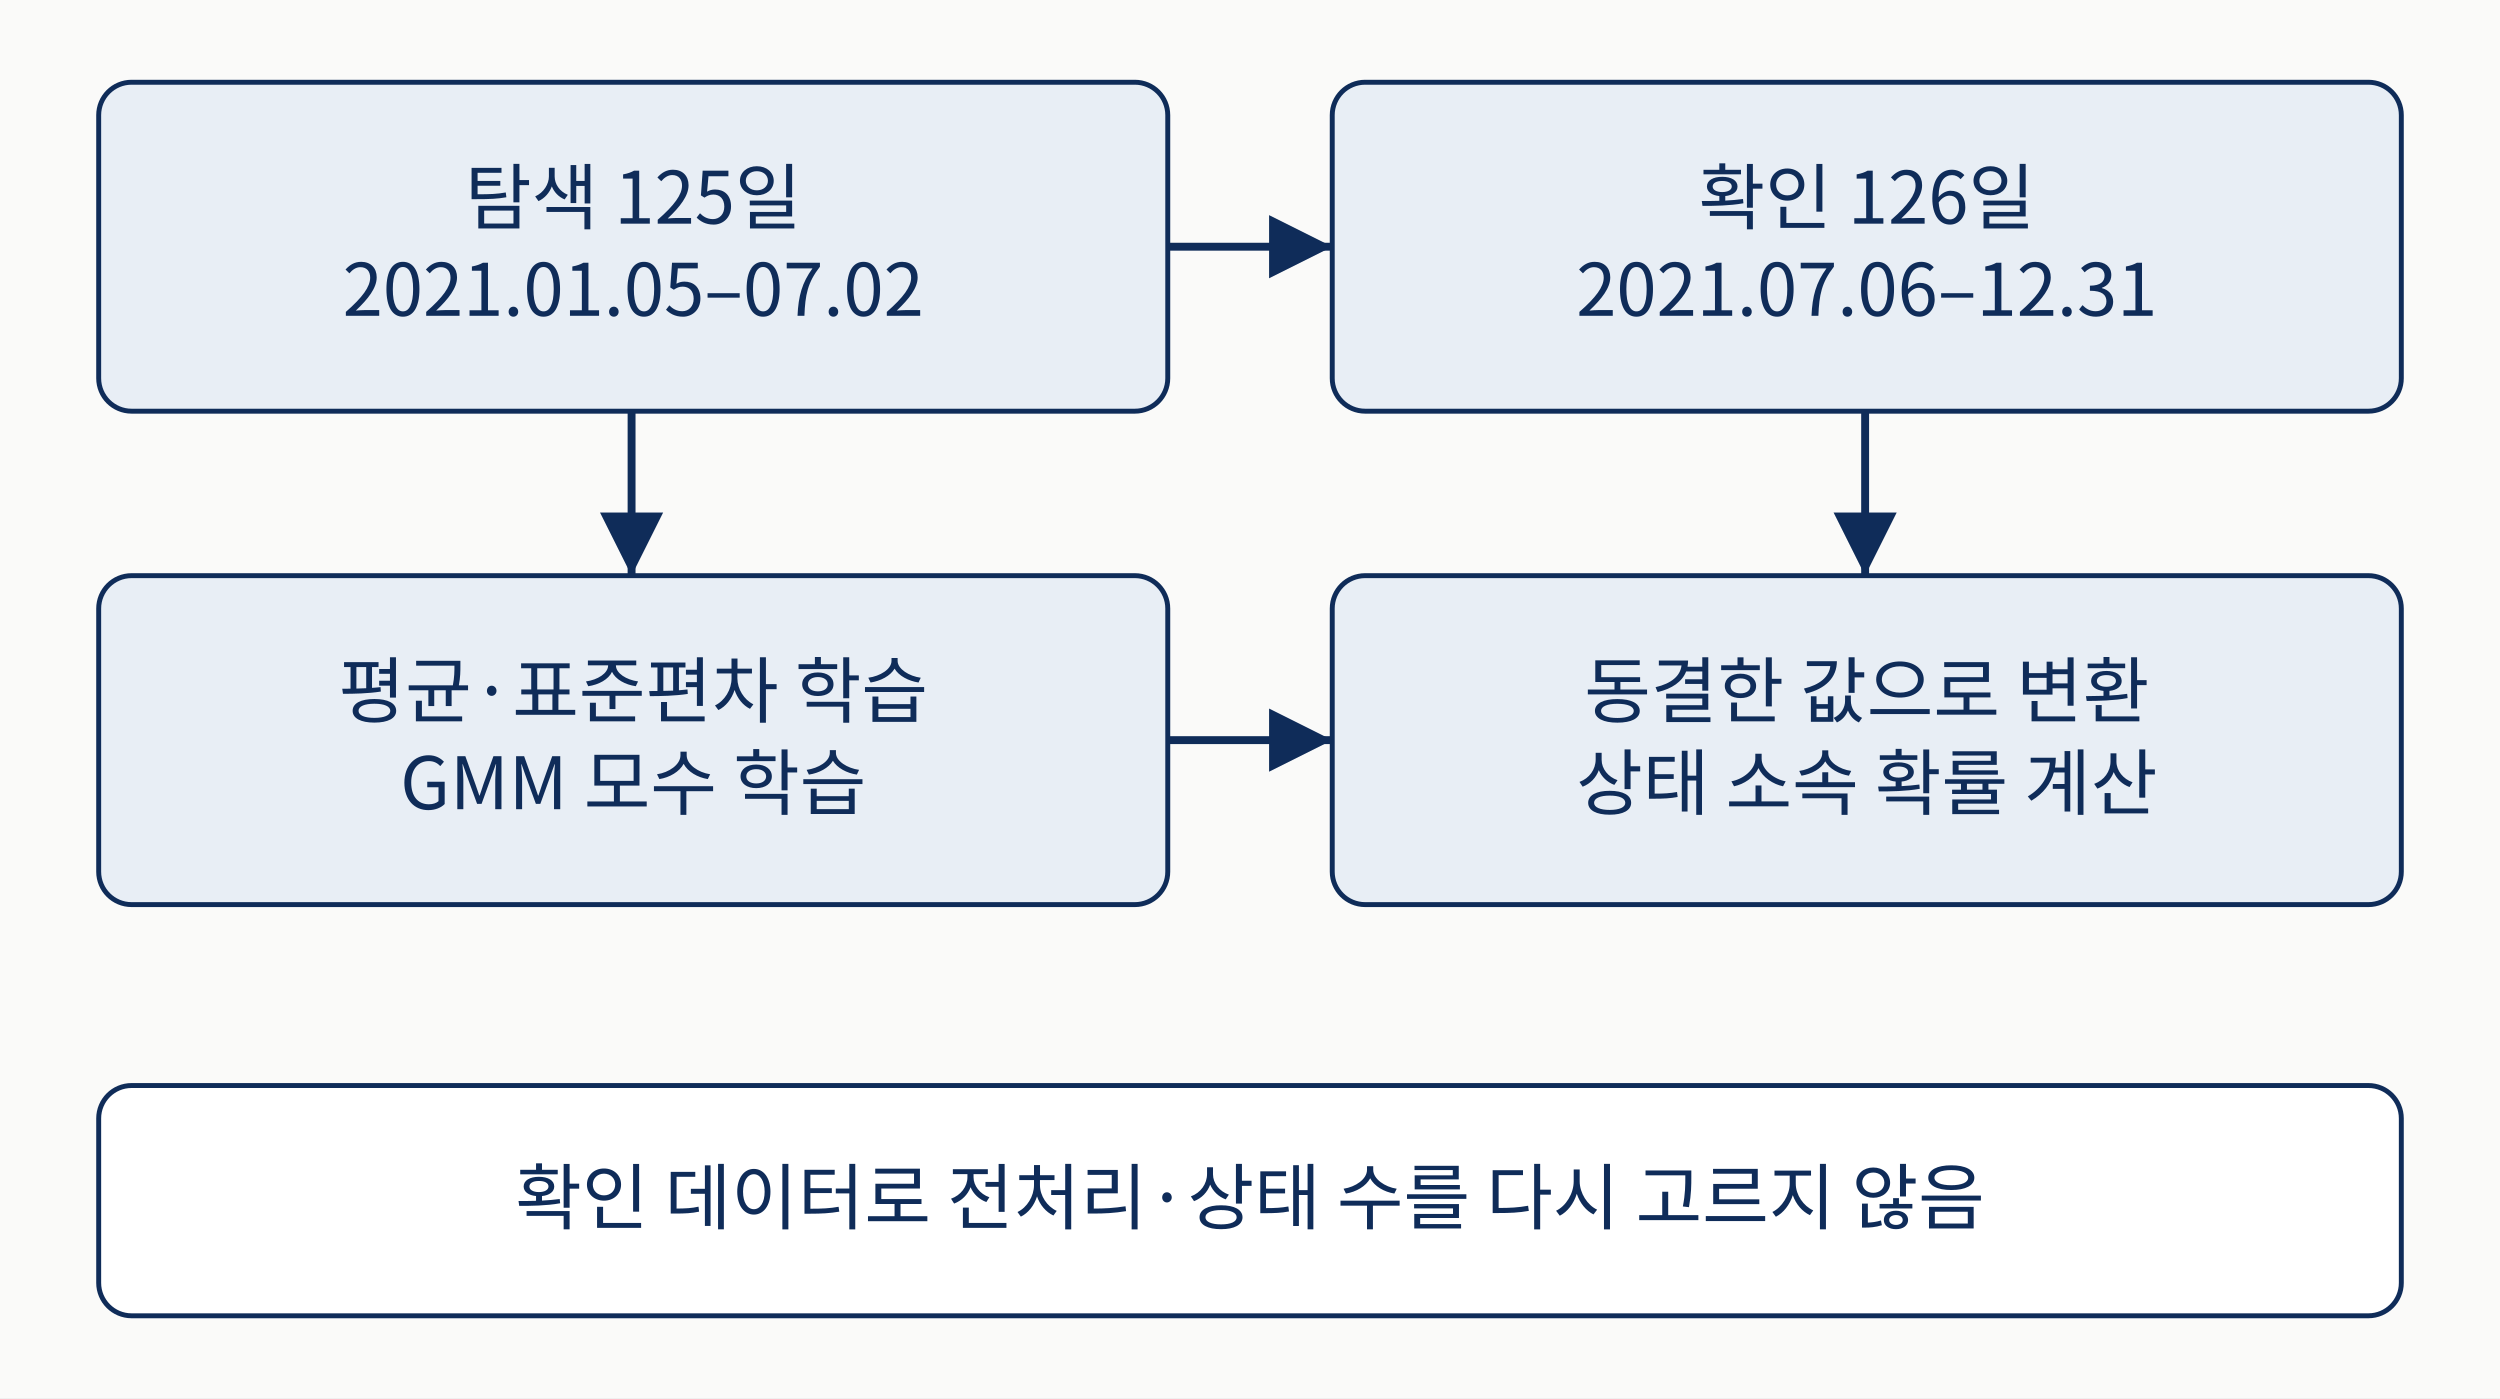
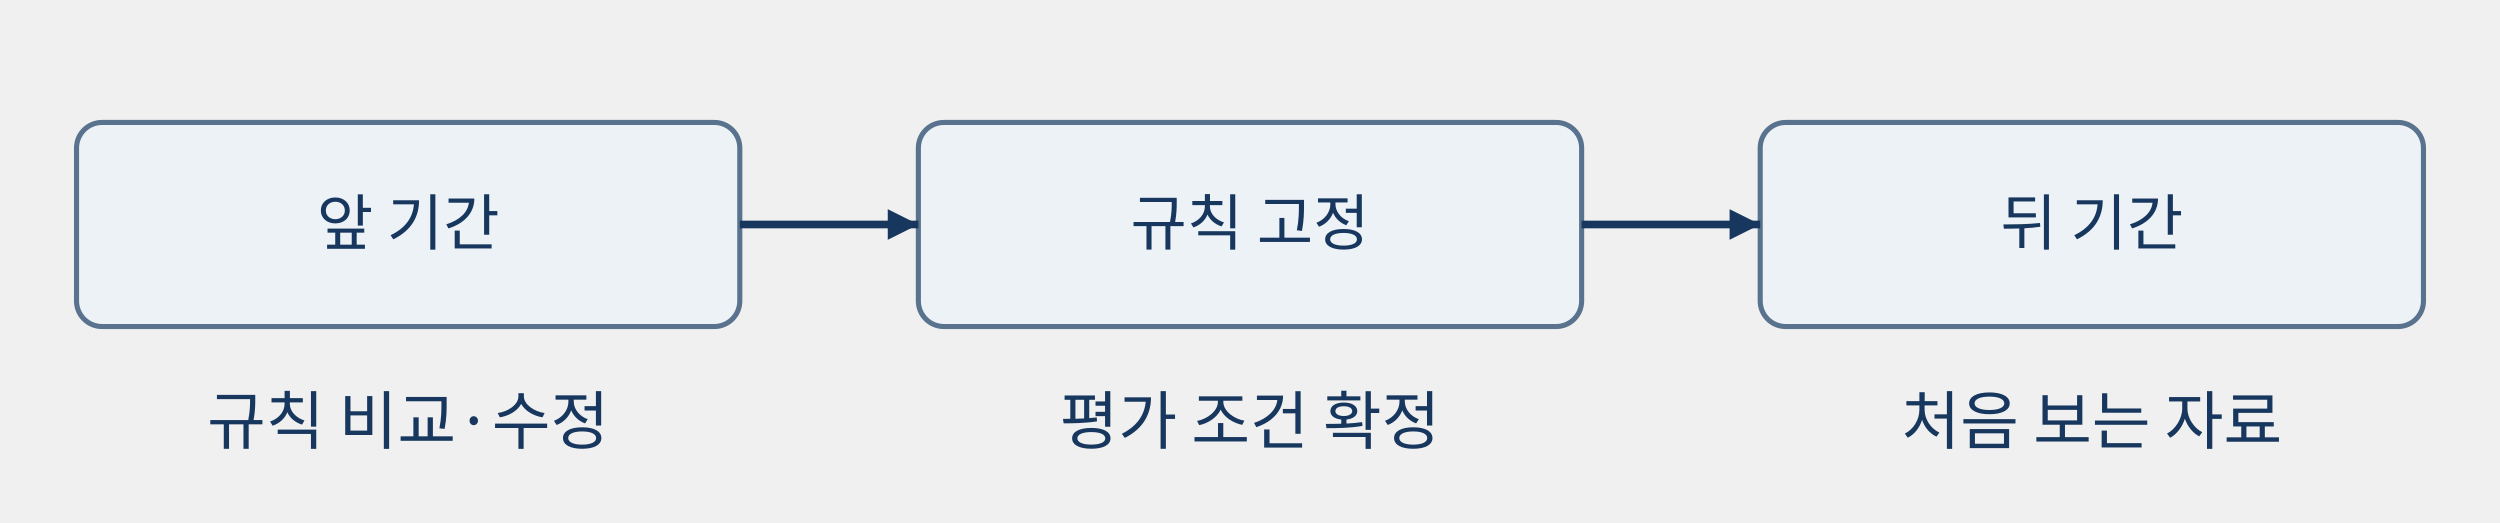
- <svg xmlns="http://www.w3.org/2000/svg" viewBox="0 0 760 425" role="img">
-   <style>text{font-family:'Noto Sans CJK KR', 'Apple SD Gothic Neo', 'Malgun Gothic',
-     'Noto Sans KR', NanumGothic, Inter, system-ui, sans-serif;font-size:22px;fill:#0F2C59;text-anchor:middle}.small{font-size:18px}</style>
+ <svg xmlns="http://www.w3.org/2000/svg" width="980" height="205" viewBox="0 0 980 205" role="img" aria-labelledby="desc">
  <defs>
-     <marker id="arrow" viewBox="0 0 10 10" refX="10" refY="5" markerWidth="8" markerHeight="8" orient="auto-start-reverse">
-       <path d="M 0 0 L 10 5 L 0 10 z" fill="#0F2C59" />
+     <marker id="arrow" viewBox="0 0 12 12" refX="12" refY="6" markerWidth="12" markerHeight="12" markerUnits="userSpaceOnUse" orient="auto-start-reverse">
+       <path d="M0 0 L12 6 L0 12 Z" fill="#17375e" />
    </marker>
  </defs>
-   <rect width="760" height="425" fill="#fafaf9" />
-   <rect x="30" y="25" width="325" height="100" rx="10" fill="#e8eef5" stroke="#0F2C59" stroke-width="1.5" />
-   <text x="192.5" y="68.0" class="">탐색 125일</text>
-   <text x="192.5" y="96.0" class="">2021.01.05–07.02</text>
-   <rect x="405" y="25" width="325" height="100" rx="10" fill="#e8eef5" stroke="#0F2C59" stroke-width="1.5" />
-   <text x="567.5" y="68.0" class="">확인 126일</text>
-   <text x="567.5" y="96.0" class="">2021.07.06–12.31</text>
-   <path d="M355 75 H405" fill="none" stroke="#0F2C59" stroke-width="2.4" marker-end="url(#arrow)" />
-   <rect x="30" y="175" width="325" height="100" rx="10" fill="#e8eef5" stroke="#0F2C59" stroke-width="1.5" />
-   <text x="192.5" y="218.0" class="">평균·표준편차 학습</text>
-   <text x="192.5" y="246.0" class="">GMM 모수 학습</text>
-   <rect x="405" y="175" width="325" height="100" rx="10" fill="#e8eef5" stroke="#0F2C59" stroke-width="1.5" />
-   <text x="567.5" y="218.0" class="">동결한 값으로 변환</text>
-   <text x="567.5" y="246.0" class="">상태 소속 확률 계산</text>
-   <path d="M192 125 V175" fill="none" stroke="#0F2C59" stroke-width="2.4" marker-end="url(#arrow)" />
-   <path d="M567 125 V175" fill="none" stroke="#0F2C59" stroke-width="2.4" marker-end="url(#arrow)" />
-   <path d="M355 225 H405" fill="none" stroke="#0F2C59" stroke-width="2.4" marker-end="url(#arrow)" />
-   <rect x="30" y="330" width="700" height="70" rx="10" fill="#fff" stroke="#0F2C59" stroke-width="1.5" />
-   <text x="380.0" y="372.0" class="">확인 데이터로 전처리·상태 수를 다시 고르지 않음</text>
+   <style>text{font-family:'Noto Sans CJK KR', 'Apple SD Gothic Neo', 'Malgun Gothic', 'Noto Sans KR', 'NanumGothic', 'Inter', system-ui, sans-serif;}</style>
+   <g font-family="'Noto Sans CJK KR', 'Apple SD Gothic Neo', 'Malgun Gothic', sans-serif">
+     <rect x="30" y="48" width="260" height="80" rx="10" fill="#edf2f7" stroke="#59728d" stroke-width="2" />
+     <text x="160.0" y="96.0" font-size="24" fill="#17375e" text-anchor="middle">앞 기간</text>
+     <text x="160" y="174" font-size="25" fill="#17375e" text-anchor="middle">규칙 비교·수정</text>
+     <rect x="360" y="48" width="260" height="80" rx="10" fill="#edf2f7" stroke="#59728d" stroke-width="2" />
+     <text x="490.0" y="96.0" font-size="24" fill="#17375e" text-anchor="middle">규칙 고정</text>
+     <text x="490" y="174" font-size="25" fill="#17375e" text-anchor="middle">평가 조건 확정</text>
+     <rect x="690" y="48" width="260" height="80" rx="10" fill="#edf2f7" stroke="#59728d" stroke-width="2" />
+     <text x="820.0" y="96.0" font-size="24" fill="#17375e" text-anchor="middle">뒤 기간</text>
+     <text x="820" y="174" font-size="25" fill="#17375e" text-anchor="middle">처음 보는 자료</text>
+     <path d="M290 88 H360" fill="none" stroke="#17375e" stroke-width="3" marker-end="url(#arrow)" />
+     <path d="M620 88 H690" fill="none" stroke="#17375e" stroke-width="3" marker-end="url(#arrow)" />
+   </g>
</svg>
